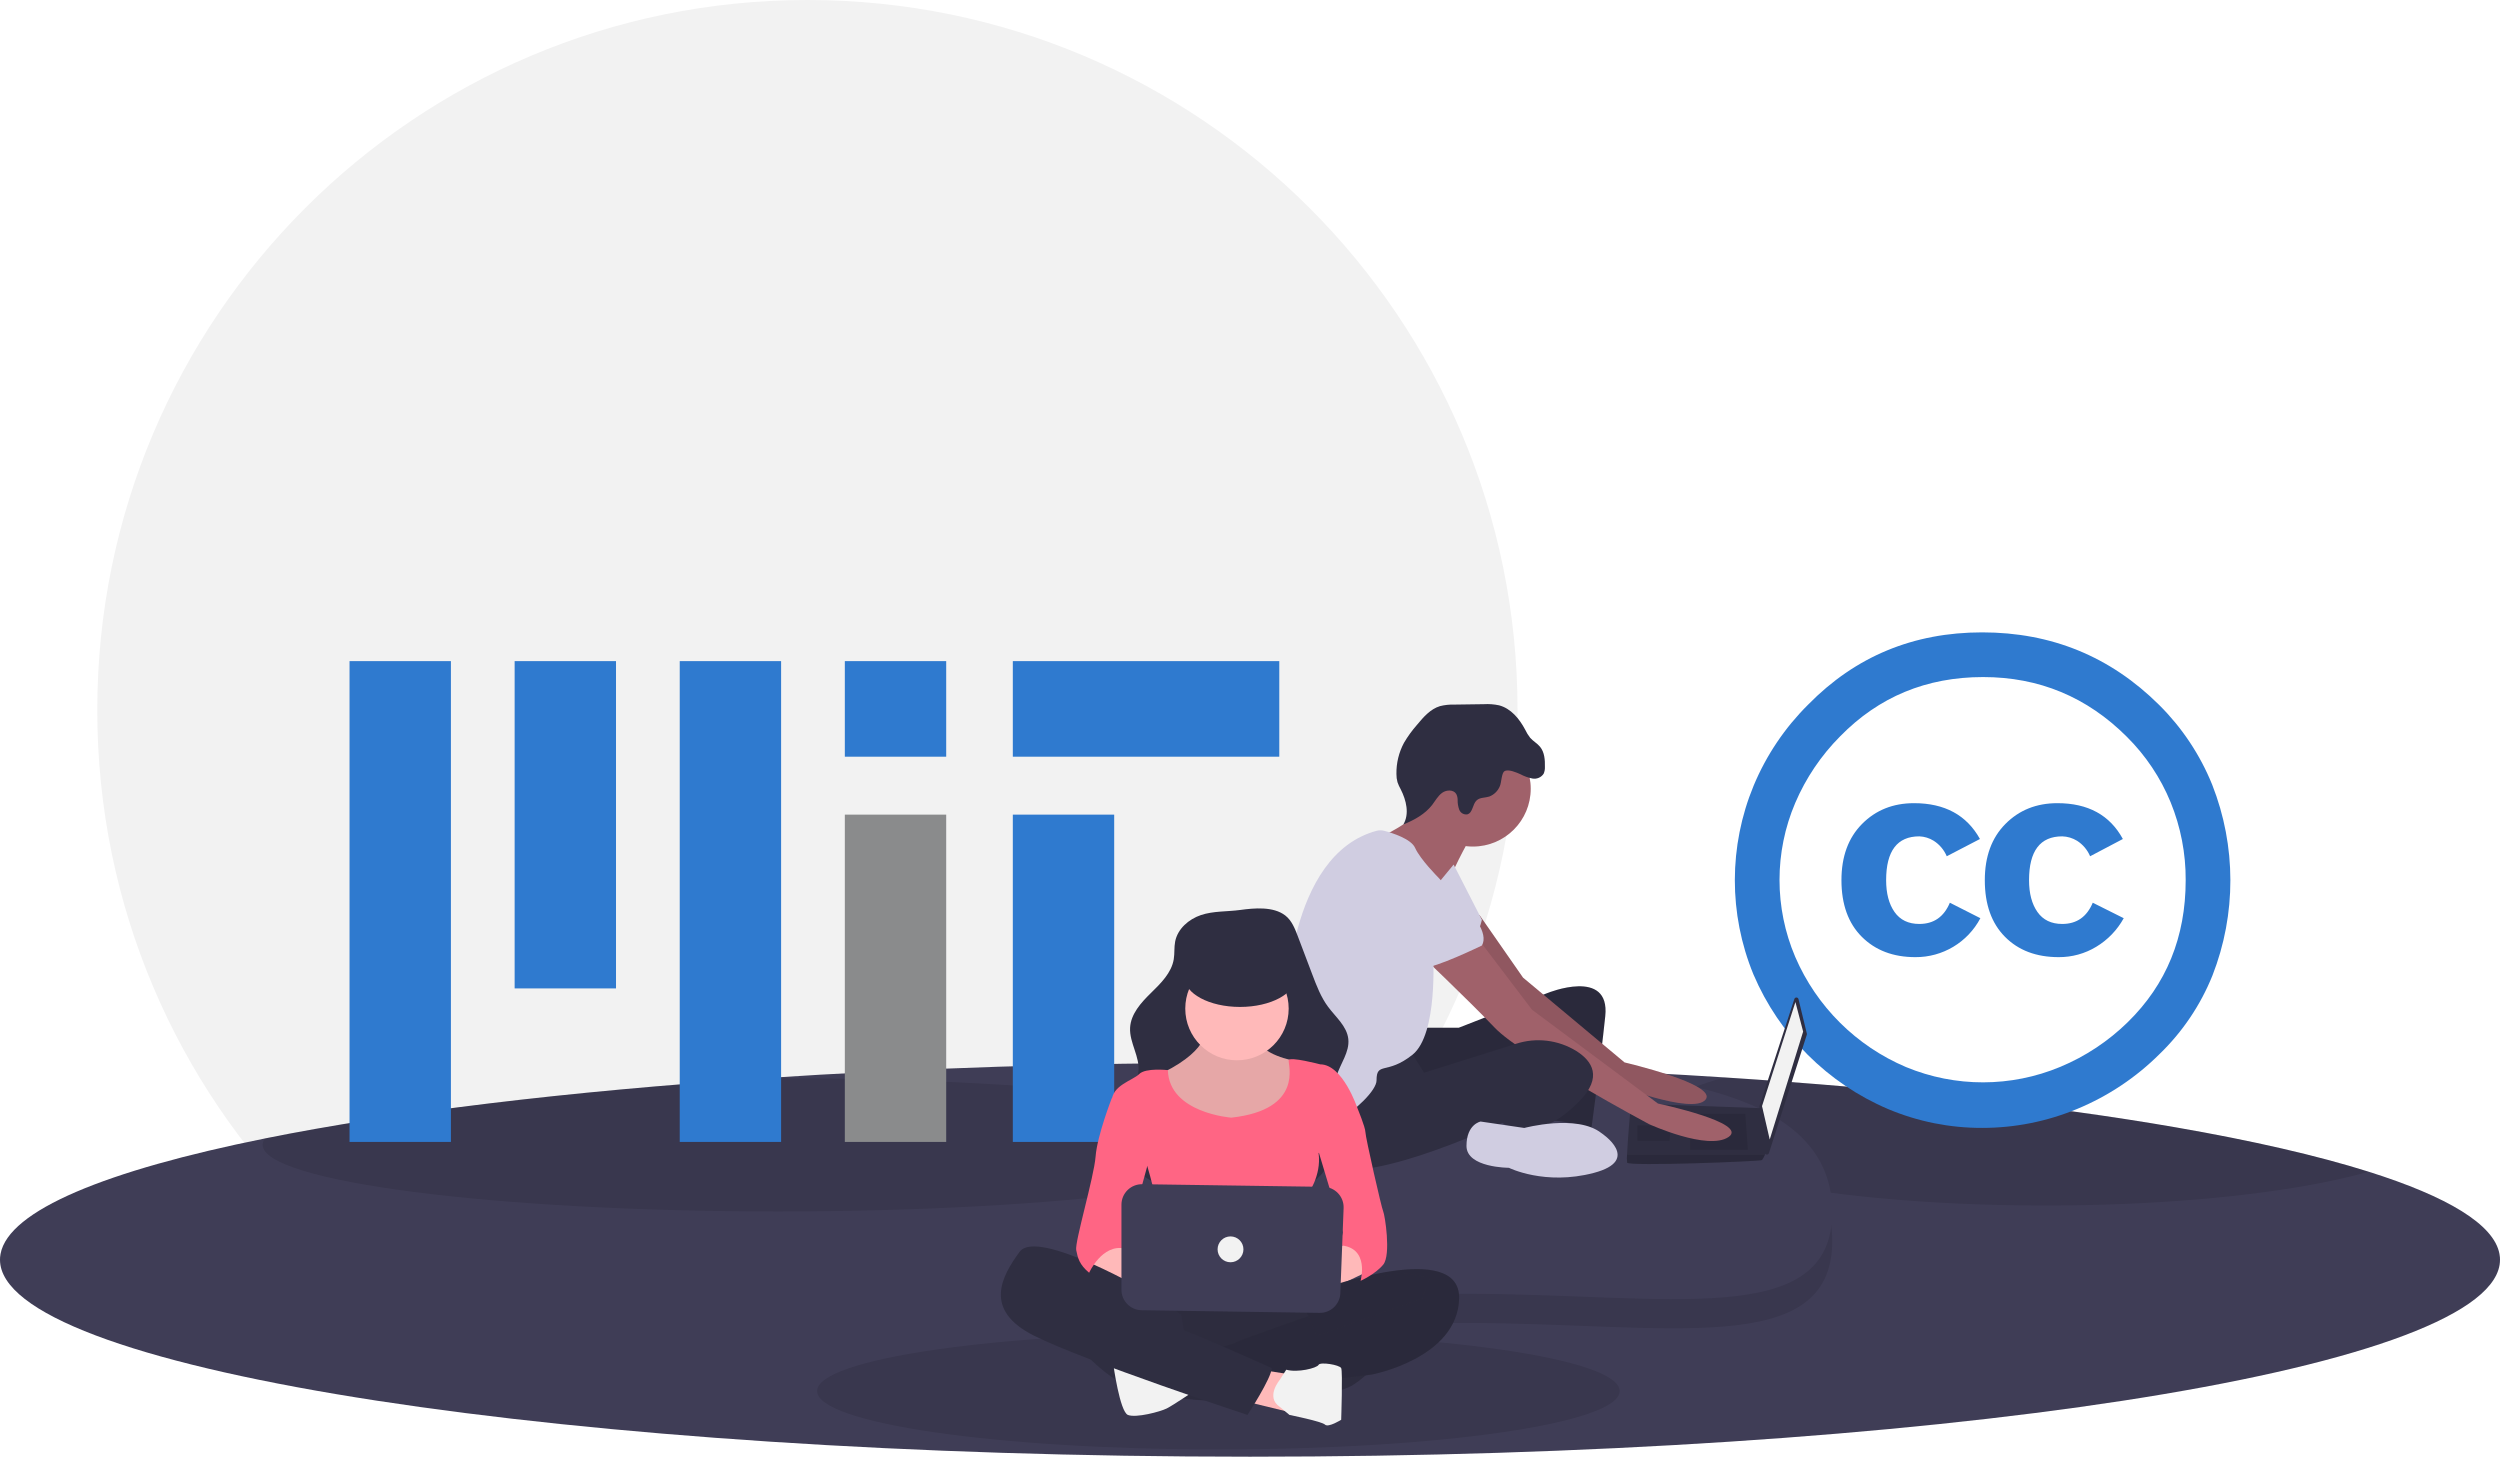
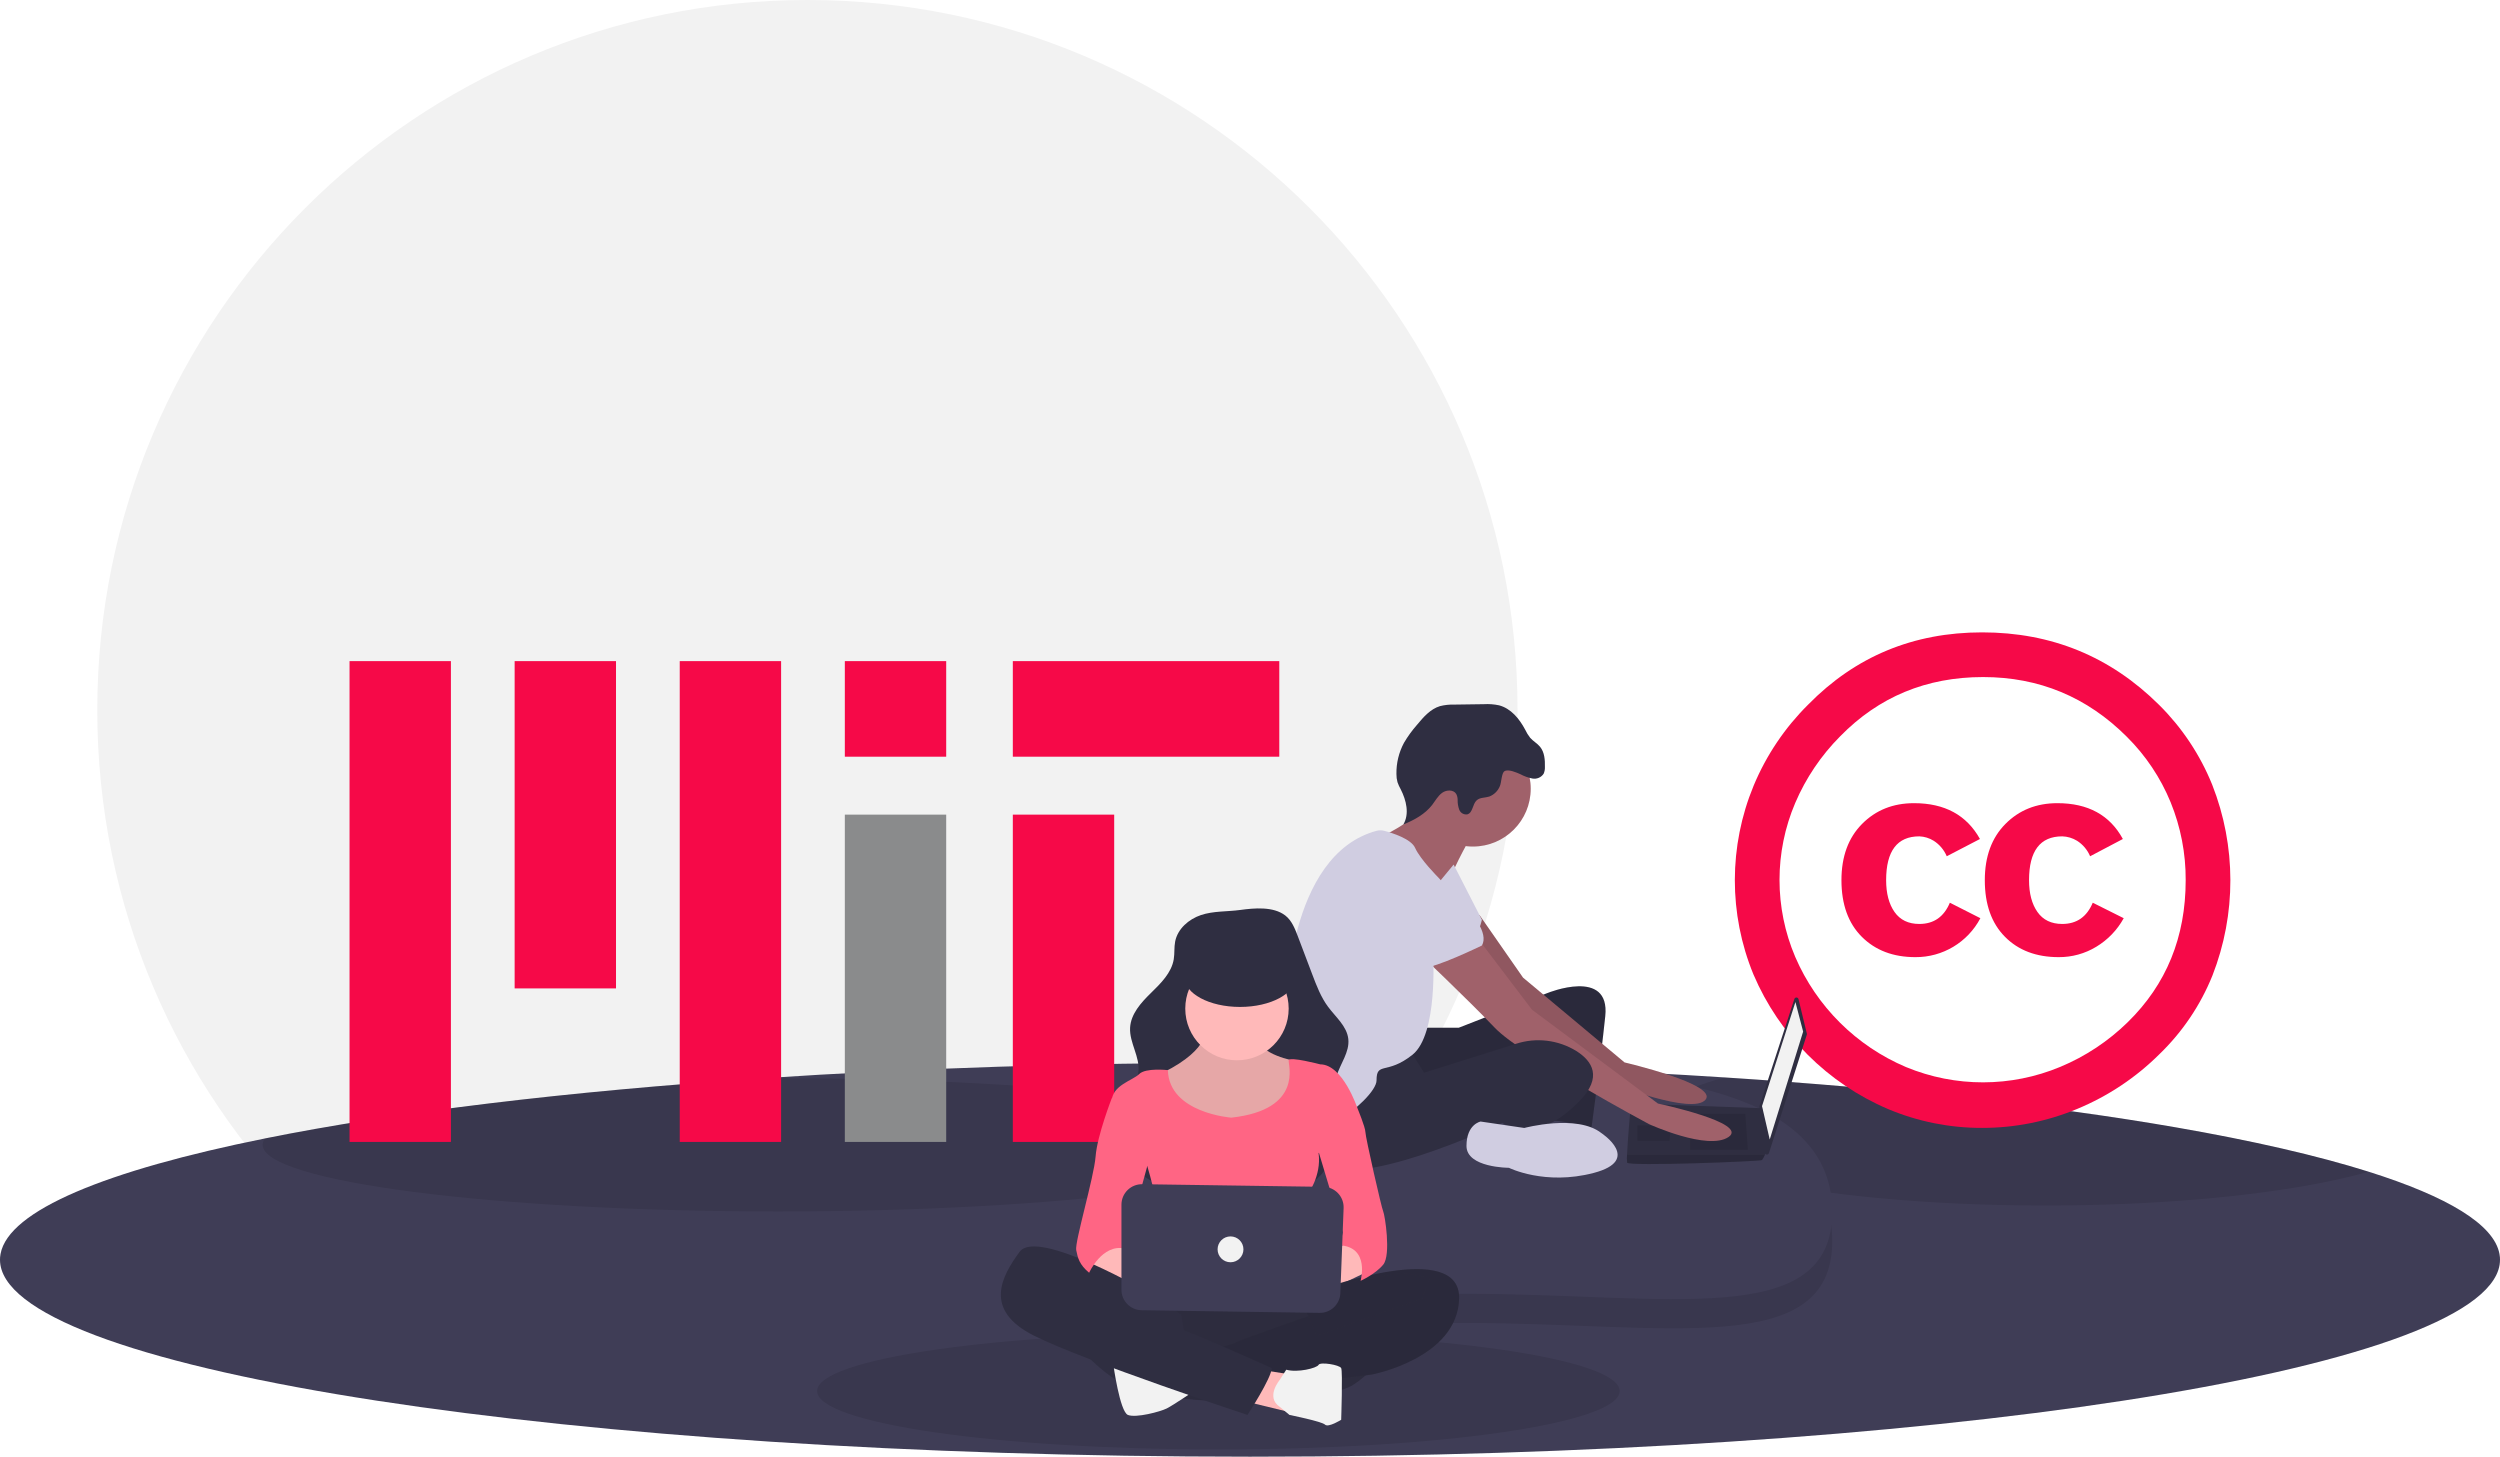
<svg xmlns="http://www.w3.org/2000/svg" id="a58ef234-55dd-4456-b368-278f056cc5c7" data-name="Layer 1" width="1028" height="598.997" viewBox="0 0 1028 598.997">
  <circle cx="332.005" cy="292.004" r="292.004" fill="#f2f2f2" />
  <path d="M1114,668.499a13.69,13.69,0,0,1-.17,2.12c-7.14,43.76-234.46,78.88-513.83,78.88s-506.69-35.12-513.83-78.88a13.675,13.675,0,0,1-.17-2.12c0-.2,0-.41.02-.61,0-.11.01-.21.01-.32a.489.489,0,0,0,.01-.12c.04-.45.1-.88.18-1.32,3.26-17.89,43.35-34.33,108.74-47.5,53.48-10.77,123.89-19.36,204.93-24.76,61.5-4.1,129.12-6.37,200.11-6.37,57.12,0,112.06,1.47,163.38,4.17h.02q16.11.855,31.74,1.87c71.33,4.62,134.63,11.69,185.63,20.54,31.37,5.45,58.1,11.58,79.19,18.22h.01c32.46,10.23,51.6,21.7,53.81,33.83.08.44.14.87.18,1.32a.487.487,0,0,0,.01.12c0,.11.01.21.01.32C1114,668.089,1114,668.299,1114,668.499Z" transform="translate(-86 -150.5013)" fill="#3f3d56" />
  <ellipse cx="501" cy="571.997" rx="165" ry="24" opacity="0.1" />
  <path d="M1059.96,632.299c-5.77,1.65-12.27,3.18-19.4,4.58-29.36,5.78-69.42,9.33-113.53,9.33-49.28,0-93.45-4.43-123.38-11.44-24.84-5.82-39.88-13.39-39.88-21.7,0-7.3,11.64-14.06,31.37-19.53,71.33,4.62,134.63,11.69,185.63,20.54C1012.14,619.529,1038.87,625.659,1059.96,632.299Z" transform="translate(-86 -150.5013)" opacity="0.1" />
  <path d="M618,621.249c0,15.13-94.92,27.4-212,27.4s-212-12.27-212-27.4a4.372,4.372,0,0,1,.96-2.62c53.48-10.77,123.89-19.36,204.93-24.76q3.045-.015,6.11-.01C523.08,593.859,618,606.119,618,621.249Z" transform="translate(-86 -150.5013)" opacity="0.1" />
-   <rect x="416.472" y="334.975" width="41.685" height="134.584" fill="#2f7acf" />
-   <rect x="279.506" y="271.851" width="41.685" height="197.708" fill="#2f7acf" />
-   <rect x="143.73" y="271.851" width="41.685" height="197.708" fill="#2f7acf" />
-   <rect x="211.618" y="271.851" width="41.685" height="134.584" fill="#2f7acf" />
-   <rect x="347.393" y="271.851" width="41.685" height="39.303" fill="#2f7acf" />
+   <rect x="416.472" y="334.975" width="41.685" height="134.584" fill="#f60948" />
+   <rect x="279.506" y="271.851" width="41.685" height="197.708" fill="#f60948" />
+   <rect x="143.73" y="271.851" width="41.685" height="197.708" fill="#f60948" />
+   <rect x="211.618" y="271.851" width="41.685" height="134.584" fill="#f60948" />
+   <rect x="347.393" y="271.851" width="41.685" height="39.303" fill="#f60948" />
  <rect x="347.393" y="334.975" width="41.685" height="134.584" fill="#8a8b8c" />
-   <rect x="416.472" y="271.851" width="109.573" height="39.303" fill="#2f7acf" />
-   <path d="M901.062,410.53q42.748,0,72.774,29.839A97.983,97.983,0,0,1,995.668,473.208a107.346,107.346,0,0,1,.096,78.409,93.533,93.533,0,0,1-21.739,32.294,104.704,104.704,0,0,1-33.841,22.561,101.425,101.425,0,0,1-39.114,7.823,99.015,99.015,0,0,1-38.662-7.734A104.845,104.845,0,0,1,807.007,551.165a101.764,101.764,0,0,1,.089-77.594A102.307,102.307,0,0,1,829.565,440.185Q858.674,410.537,901.062,410.53Zm.369,18.377q-34.93,0-58.768,24.379A87.595,87.595,0,0,0,824.197,480.668a80.789,80.789,0,0,0,0,63.311,86.249,86.249,0,0,0,45.577,45.31,82.687,82.687,0,0,0,63.41-.089,87.995,87.995,0,0,0,27.741-18.374q23.831-23.287,23.828-58.405a83.659,83.659,0,0,0-6.186-32.02,81.465,81.465,0,0,0-18.002-26.929Q935.989,428.909,901.431,428.908Zm-1.277,66.591-13.649,7.097a14.006,14.006,0,0,0-5.365-6.368,12.087,12.087,0,0,0-5.916-1.818q-13.64,0-13.646,18.011,0,8.186,3.454,13.095,3.458,4.914,10.192,4.916,8.916,0,12.557-8.733l12.551,6.368a29.99,29.99,0,0,1-26.745,16.012q-13.644,0-22.016-8.37-8.367-8.367-8.367-23.284,0-14.557,8.46-23.105,8.458-8.549,21.38-8.552Q891.97,480.757,900.155,495.498Zm58.765,0-13.465,7.097a13.992,13.992,0,0,0-5.368-6.368,12.373,12.373,0,0,0-6.094-1.818q-13.644,0-13.649,18.011,0,8.186,3.458,13.095,3.453,4.914,10.192,4.916,8.907,0,12.548-8.733l12.735,6.368a31.277,31.277,0,0,1-11.274,11.736,29.398,29.398,0,0,1-15.464,4.276q-13.831,0-22.099-8.37-8.291-8.367-8.284-23.284,0-14.557,8.463-23.105,8.453-8.549,21.373-8.552Q950.912,480.757,958.919,495.498Z" transform="translate(-86 -150.5013)" fill="#2f7acf" />
+   <rect x="416.472" y="271.851" width="109.573" height="39.303" fill="#f60948" />
+   <path d="M901.062,410.53q42.748,0,72.774,29.839A97.983,97.983,0,0,1,995.668,473.208a107.346,107.346,0,0,1,.096,78.409,93.533,93.533,0,0,1-21.739,32.294,104.704,104.704,0,0,1-33.841,22.561,101.425,101.425,0,0,1-39.114,7.823,99.015,99.015,0,0,1-38.662-7.734A104.845,104.845,0,0,1,807.007,551.165a101.764,101.764,0,0,1,.089-77.594A102.307,102.307,0,0,1,829.565,440.185Q858.674,410.537,901.062,410.53Zm.369,18.377q-34.93,0-58.768,24.379A87.595,87.595,0,0,0,824.197,480.668a80.789,80.789,0,0,0,0,63.311,86.249,86.249,0,0,0,45.577,45.31,82.687,82.687,0,0,0,63.41-.089,87.995,87.995,0,0,0,27.741-18.374q23.831-23.287,23.828-58.405a83.659,83.659,0,0,0-6.186-32.02,81.465,81.465,0,0,0-18.002-26.929Q935.989,428.909,901.431,428.908Zm-1.277,66.591-13.649,7.097a14.006,14.006,0,0,0-5.365-6.368,12.087,12.087,0,0,0-5.916-1.818q-13.64,0-13.646,18.011,0,8.186,3.454,13.095,3.458,4.914,10.192,4.916,8.916,0,12.557-8.733l12.551,6.368a29.99,29.99,0,0,1-26.745,16.012q-13.644,0-22.016-8.37-8.367-8.367-8.367-23.284,0-14.557,8.46-23.105,8.458-8.549,21.38-8.552Q891.97,480.757,900.155,495.498Zm58.765,0-13.465,7.097a13.992,13.992,0,0,0-5.368-6.368,12.373,12.373,0,0,0-6.094-1.818q-13.644,0-13.649,18.011,0,8.186,3.458,13.095,3.453,4.914,10.192,4.916,8.907,0,12.548-8.733l12.735,6.368a31.277,31.277,0,0,1-11.274,11.736,29.398,29.398,0,0,1-15.464,4.276q-13.831,0-22.099-8.37-8.291-8.367-8.284-23.284,0-14.557,8.463-23.105,8.453-8.549,21.373-8.552Q950.912,480.757,958.919,495.498Z" transform="translate(-86 -150.5013)" fill="#f60948" />
  <path d="M839.417,660.837c0,48.737-67.934,33.663-151.113,33.663s-150.104,15.075-150.104-33.663,67.925-59.337,151.104-59.337S839.417,612.099,839.417,660.837Z" transform="translate(-86 -150.5013)" opacity="0.1" />
  <path d="M839.417,648.837c0,48.737-67.934,33.663-151.113,33.663s-150.104,15.075-150.104-33.663,67.925-59.337,151.104-59.337S839.417,600.099,839.417,648.837Z" transform="translate(-86 -150.5013)" fill="#3f3d56" />
  <path d="M825.542,561.343l3.434,14.164a.885.885,0,0,1-.017.478l-15.575,48.673a.885.885,0,0,1-1.722-.17l-2.155-18.961a.885.885,0,0,1,.038-.374l14.297-43.876A.885.885,0,0,1,825.542,561.343Z" transform="translate(-86 -150.5013)" fill="#2f2e41" />
  <polygon points="738.278 412.038 741.449 424.19 727.711 468.572 724.541 454.835 738.278 412.038" fill="#f2f2f2" />
  <path d="M755.064,628.584c.528,1.585,54.949-.528,55.477-1.057a11.469,11.469,0,0,0,1.162-2.113c.497-1.057.951-2.113.951-2.113l-2.113-17.108L756.649,604.279s-1.347,14.498-1.622,21.134A15.853,15.853,0,0,0,755.064,628.584Z" transform="translate(-86 -150.5013)" fill="#2f2e41" />
  <polygon points="717.673 458.005 718.729 472.799 694.953 472.799 694.953 458.005 717.673 458.005" opacity="0.1" />
  <polygon points="687.028 462.76 687.17 462.732 686.5 469.1 673.291 469.1 673.291 462.76 687.028 462.76" opacity="0.1" />
  <path d="M755.064,628.584c.528,1.585,54.949-.528,55.477-1.057a11.469,11.469,0,0,0,1.162-2.113H755.027A15.853,15.853,0,0,0,755.064,628.584Z" transform="translate(-86 -150.5013)" opacity="0.1" />
  <path d="M671.055,573.106h14.794l36.457-14.266s25.889-10.567,23.776,9.51S740.27,615.375,740.27,615.375s-11.624-5.284-17.964-3.698-2.113-32.23-2.113-32.23-51.779,24.833-56.534,21.663-5.812-25.361-5.812-25.361Z" transform="translate(-86 -150.5013)" fill="#2f2e41" />
  <path d="M671.055,573.106h14.794l36.457-14.266s25.889-10.567,23.776,9.51S740.27,615.375,740.27,615.375s-11.624-5.284-17.964-3.698-2.113-32.23-2.113-32.23-51.779,24.833-56.534,21.663-5.812-25.361-5.812-25.361Z" transform="translate(-86 -150.5013)" opacity="0.1" />
  <path d="M694.363,526.777l17.904,25.723,41.74,34.871s38.57,8.982,33.286,15.322-37.513-6.34-37.513-6.34S701.7,561.483,700.115,558.841s-19.021-27.474-19.021-27.474Z" transform="translate(-86 -150.5013)" fill="#a0616a" />
  <path d="M694.363,526.777l17.904,25.723,41.74,34.871s38.57,8.982,33.286,15.322-37.513-6.34-37.513-6.34S701.7,561.483,700.115,558.841s-19.021-27.474-19.021-27.474Z" transform="translate(-86 -150.5013)" opacity="0.1" />
  <circle cx="605.661" cy="324.331" r="23.776" fill="#a0616a" />
  <path d="M690.076,495.967s-7.925,13.737-9.51,21.134-23.776-14.794-23.776-14.794l-2.906-7.661s20.87-9.775,19.285-17.7S690.076,495.967,690.076,495.967Z" transform="translate(-86 -150.5013)" fill="#a0616a" />
  <path d="M683.736,506.005l11.624,22.719s-2.642,11.095-6.869,12.152-22.191-13.737-22.191-13.737Z" transform="translate(-86 -150.5013)" fill="#d0cde1" />
  <path d="M694.303,537.178l21.663,28.531,51.779,38.57s37.513,7.925,29.06,13.737-32.758-5.284-32.758-5.284-52.307-28.003-63.403-39.627-31.701-31.173-31.701-31.173Z" transform="translate(-86 -150.5013)" fill="#a0616a" />
  <path d="M665.244,581.56l6.34,10.039,37.839-11.905a29.751,29.751,0,0,1,24.771,2.989c6.604,4.161,10.831,10.765,1.321,20.54-19.021,19.549-31.701,8.982-31.701,8.982s-63.931,30.116-74.498,15.322-11.095-22.191-11.095-22.191S658.903,579.975,665.244,581.56Z" transform="translate(-86 -150.5013)" fill="#2f2e41" />
  <path d="M744.497,616.432s16.907,11.095-3.17,16.379-34.871-2.113-34.871-2.113-17.436,0-17.436-8.982,5.812-10.039,5.812-10.039l17.964,2.642S734.458,608.506,744.497,616.432Z" transform="translate(-86 -150.5013)" fill="#d0cde1" />
  <path d="M711.166,468.851a17.728,17.728,0,0,0,4.982,1.785,4.548,4.548,0,0,0,4.595-1.969,6.181,6.181,0,0,0,.522-2.795c.064-2.901-.146-6.038-1.985-8.283-1.17-1.429-2.878-2.33-4.089-3.724a17.598,17.598,0,0,1-2.067-3.378c-2.356-4.424-5.843-8.676-10.69-9.951a23.183,23.183,0,0,0-6.24-.477l-12.206.172a21.251,21.251,0,0,0-5.872.632c-3.929,1.188-6.789,4.492-9.409,7.651a47.851,47.851,0,0,0-5.396,7.448,26.133,26.133,0,0,0-3.098,12.804,11.98,11.98,0,0,0,.439,3.388,18.801,18.801,0,0,0,1.332,2.925c2.289,4.496,3.648,10.112,1.07,14.449,4.478-1.829,8.909-4.228,11.863-8.058,1.321-1.714,2.358-3.72,4.119-4.977s4.631-1.367,5.761.479a5.163,5.163,0,0,1,.583,2.418,11.084,11.084,0,0,0,.668,4.081,3.058,3.058,0,0,0,3.322,1.896c2.3-.648,2.08-4.179,3.852-5.782,1.346-1.218,3.422-.985,5.15-1.538a7.643,7.643,0,0,0,4.387-4.321c.655-1.468.645-5.31,1.884-6.105C706.194,466.625,709.726,468.21,711.166,468.851Z" transform="translate(-86 -150.5013)" fill="#2f2e41" />
  <path d="M651.996,492.139a6.271,6.271,0,0,1,3.264.008c3.392.911,10.995,3.321,12.625,6.989,2.113,4.755,9.51,12.152,9.51,12.152s10.039,10.039,7.925,16.907-10.039,14.794-10.039,14.794,2.113,32.758-8.454,41.212-14.794,2.642-14.794,10.567-32.758,32.758-39.098,17.436c0,0,3.17-28.531,2.113-38.57C614.008,563.741,615.533,502.011,651.996,492.139Z" transform="translate(-86 -150.5013)" fill="#d0cde1" />
  <path d="M668.942,505.477s32.23,23.776,26.418,33.815c0,0-19.549,9.51-23.776,8.982s-20.606-19.021-24.833-20.606S640.411,497.552,668.942,505.477Z" transform="translate(-86 -150.5013)" fill="#d0cde1" />
  <path d="M579.811,526.783c-5.013,1.693-9.554,5.652-10.58,10.843-.476,2.406-.184,4.907-.585,7.327-.929,5.612-5.334,9.897-9.396,13.878s-8.258,8.606-8.555,14.286c-.325,6.22,4.186,12.047,3.406,18.226-.907,7.179-8.489,11.831-10.364,18.82-1.252,4.667.282,9.694,2.805,13.815,4.809,7.852,13.028,13.183,21.781,16.041s18.075,3.459,27.282,3.556c11.211.117,23.383-.845,31.806-8.244a25.48,25.48,0,0,0,8.459-16.588c.8-8.571-2.777-17.426-.31-25.673,1.553-5.19,5.447-9.93,4.866-15.316-.568-5.266-5.168-8.999-8.323-13.253-2.946-3.972-4.734-8.663-6.486-13.288l-5.995-15.824c-1.178-3.111-2.473-6.382-5.099-8.424-4.917-3.822-12.822-3.071-18.572-2.283C590.619,525.412,584.94,525.051,579.811,526.783Z" transform="translate(-86 -150.5013)" fill="#2f2e41" />
  <path d="M581.688,572.877s2.657,8.637-17.274,18.602,1.993,20.595,1.993,20.595l23.253,5.315s23.917-3.322,26.575-7.308,7.308-17.274,5.979-19.267a31.061,31.061,0,0,0-3.322-3.986s-15.945-2.657-15.281-9.966S581.688,572.877,581.688,572.877Z" transform="translate(-86 -150.5013)" fill="#ffb9b9" />
  <path d="M581.688,572.877s2.657,8.637-17.274,18.602,1.993,20.595,1.993,20.595l23.253,5.315s23.917-3.322,26.575-7.308,7.308-17.274,5.979-19.267a31.061,31.061,0,0,0-3.322-3.986s-15.945-2.657-15.281-9.966S581.688,572.877,581.688,572.877Z" transform="translate(-86 -150.5013)" opacity="0.1" />
  <circle cx="508.643" cy="414.736" r="21.26" fill="#ffb9b9" />
  <path d="M592.318,610.082s-25.604-1.872-26.089-19.539c0,0-9.122-1.057-11.78,1.601s-11.294,4.651-11.294,11.294,14.616,26.575,14.616,26.575,7.972,26.575,4.651,31.225-3.986,16.609-3.986,16.609,33.218-2.657,38.533,0,26.575,2.657,27.904,0-1.329-35.876-1.329-35.876,5.979-7.972,4.651-17.274L644.139,606.096s-5.979-17.938-15.281-17.938c0,0-12.623-3.322-12.955-1.661S622.215,606.76,592.318,610.082Z" transform="translate(-86 -150.5013)" fill="#ff6584" />
  <path d="M532.525,668.547s5.979,9.301,21.26,11.294,17.938-3.322,16.609-4.651-17.274-7.308-17.274-7.308l-9.301-7.308Z" transform="translate(-86 -150.5013)" fill="#ffb9b9" />
  <path d="M641.481,660.574l-17.274,9.966s-22.589-1.329-13.952,5.315,24.582,3.986,24.582,3.986l15.281-7.308Z" transform="translate(-86 -150.5013)" fill="#ffb9b9" />
  <path d="M555.113,677.848s-15.945,39.198,3.322,45.177,72.416,4.651,84.375-3.322,15.281-18.602,13.287-21.924-15.281-12.623-24.582-13.287S555.113,677.848,555.113,677.848Z" transform="translate(-86 -150.5013)" fill="#2f2e41" />
  <path d="M555.113,677.848s-15.945,39.198,3.322,45.177,72.416,4.651,84.375-3.322,15.281-18.602,13.287-21.924-15.281-12.623-24.582-13.287S555.113,677.848,555.113,677.848Z" transform="translate(-86 -150.5013)" opacity="0.05" />
  <path d="M630.378,680.283s56.281-20.373,55.617,4.208-35.876,31.225-35.876,31.225l-10.63,1.329-58.465,1.993s1.993-10.63-2.657-11.959c0,0,15.281-3.986,15.945-4.651s38.533-13.952,41.191-14.616,10.63-5.979,16.609-5.315c0,0,6.644-5.315,13.952-3.986l-20.595,1.329Z" transform="translate(-86 -150.5013)" fill="#2f2e41" />
  <path d="M630.378,680.283s56.281-20.373,55.617,4.208-35.876,31.225-35.876,31.225l-10.63,1.329-58.465,1.993s1.993-10.63-2.657-11.959c0,0,15.281-3.986,15.945-4.651s38.533-13.952,41.191-14.616,10.63-5.979,16.609-5.315c0,0,6.644-5.315,13.952-3.986l-20.595,1.329Z" transform="translate(-86 -150.5013)" opacity="0.1" />
  <polygon points="534.434 533.081 541.53 549.271 584.714 533.99 588.036 525.354 576.741 523.36 554.035 527.347 544.187 530.004 534.434 533.081" fill="#2f2e41" />
  <polygon points="534.434 533.081 541.53 549.271 584.714 533.99 588.036 525.354 576.741 523.36 554.035 527.347 544.187 530.004 534.434 533.081" opacity="0.1" />
  <path d="M528.538,703.094s12.623,15.945,27.239,19.931,22.589-1.329,22.589-1.329L573.716,703.094l-1.993-11.959L563.086,685.156l-17.274-7.972-20.595-6.644s-8.637-1.329-8.637,0,7.972,21.26,7.972,21.26Z" transform="translate(-86 -150.5013)" fill="#2f2e41" />
  <path d="M543.819,711.731s2.657,19.267,5.979,20.595,13.287-1.329,15.945-2.657,11.691-7.459,11.691-7.459S545.812,710.402,543.819,711.731Z" transform="translate(-86 -150.5013)" fill="#f2f2f2" />
  <polygon points="518.277 563.223 530.9 565.216 529.571 580.496 511.964 576.22 518.277 563.223" fill="#ffb9b9" />
  <path d="M612.186,717.977s-5.916,7.042.063,11.028l3.986,3.322s13.287,2.657,14.616,3.986,6.644-1.993,6.644-1.993.664-19.931,0-21.26-8.637-2.657-9.301-1.329-8.637,3.322-13.287,1.993Z" transform="translate(-86 -150.5013)" fill="#f2f2f2" />
  <path d="M559.099,682.499s-46.506-27.239-53.814-17.274-15.281,23.917,5.979,34.547,87.697,32.554,87.697,32.554,9.966-15.281,9.966-19.267c0,0-35.212-15.945-41.191-17.274s-29.897-16.609-33.219-17.938-7.972-5.315-7.972-5.315Z" transform="translate(-86 -150.5013)" fill="#2f2e41" />
  <path d="M545.812,600.117l-2.657,1.993s-5.979,15.281-6.644,23.917-8.637,35.212-7.972,38.533,1.329,5.979,5.315,9.301c0,0,5.315-11.959,14.616-9.966l11.294-41.191Z" transform="translate(-86 -150.5013)" fill="#ff6584" />
  <path d="M638.824,600.117l5.315,5.979s3.322,7.972,3.322,9.966,6.644,31.225,7.308,32.554,3.322,17.938,0,21.924-9.301,6.644-9.301,6.644,3.986-13.952-8.637-14.616l1.329-5.315-11.959-39.862Z" transform="translate(-86 -150.5013)" fill="#ff6584" />
  <path d="M547.141,645.858v34.995a8.413,8.413,0,0,0,8.289,8.413l73.185,1.084a8.413,8.413,0,0,0,8.532-8.089l1.346-34.999a8.413,8.413,0,0,0-8.285-8.736l-74.531-1.08A8.413,8.413,0,0,0,547.141,645.858Z" transform="translate(-86 -150.5013)" fill="#3f3d56" />
  <ellipse cx="509.89" cy="401.732" rx="22.884" ry="12.322" fill="#2f2e41" />
  <circle cx="505.986" cy="513.727" r="5.315" fill="#f2f2f2" />
</svg>
